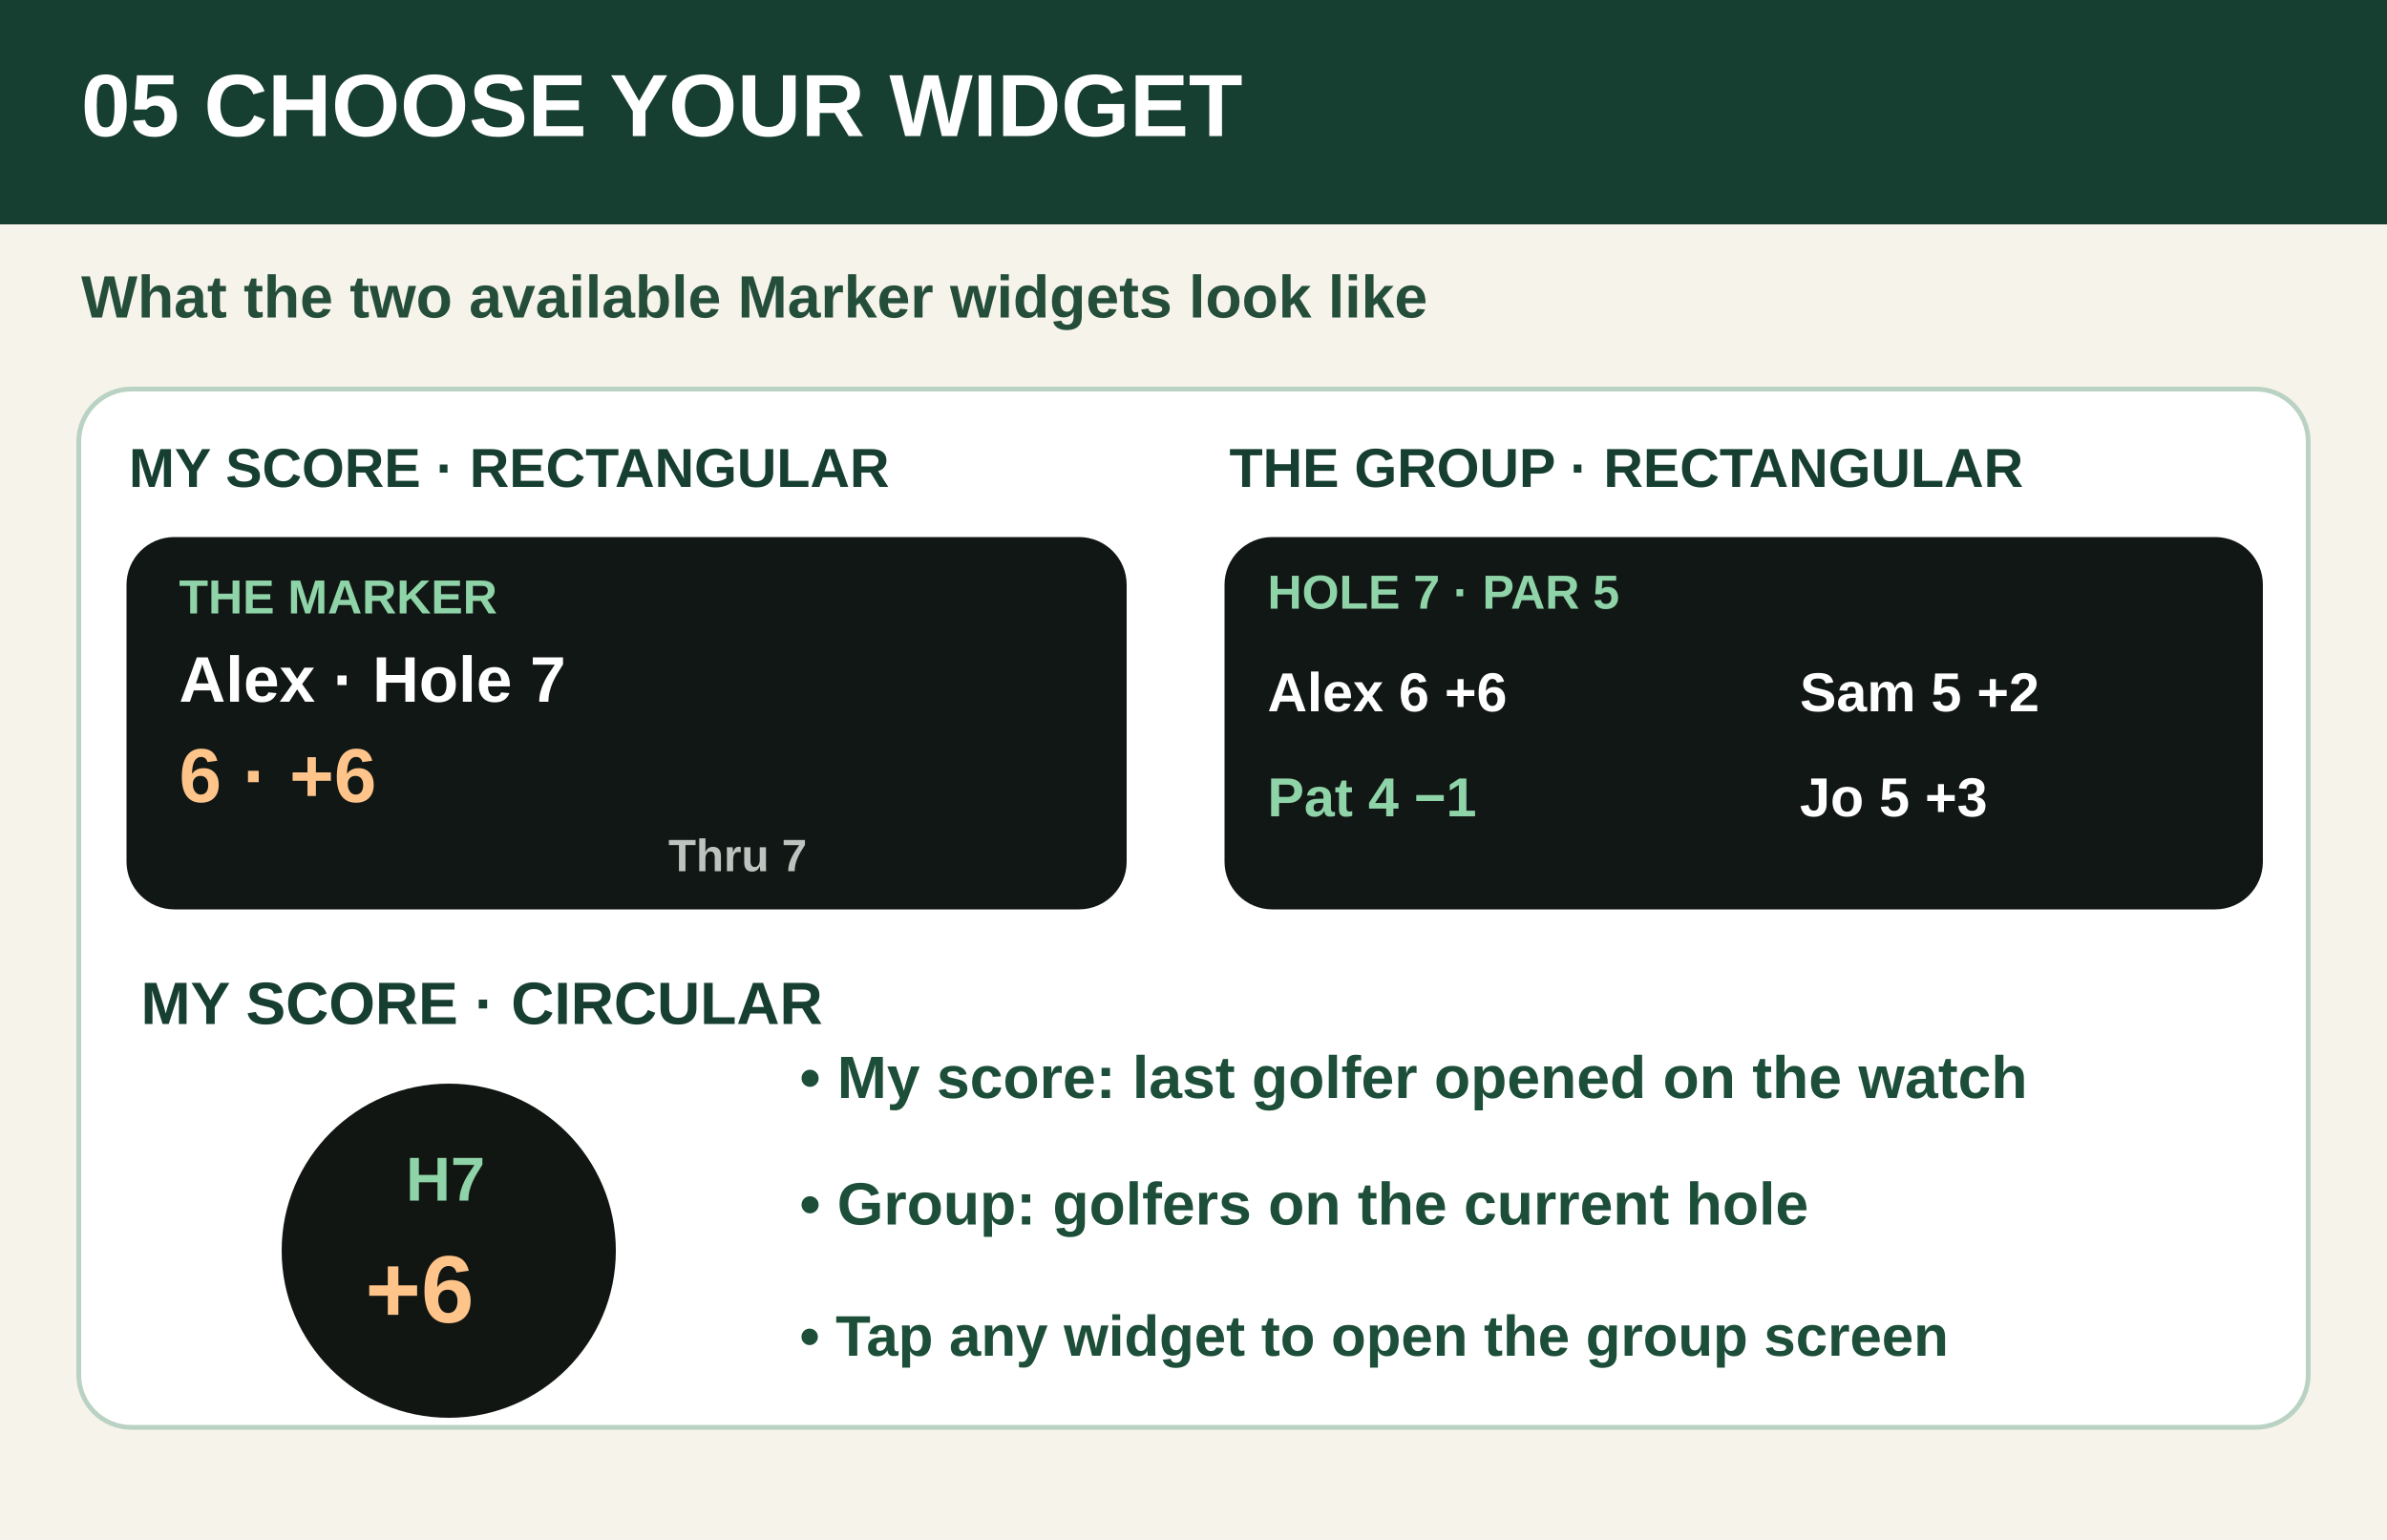
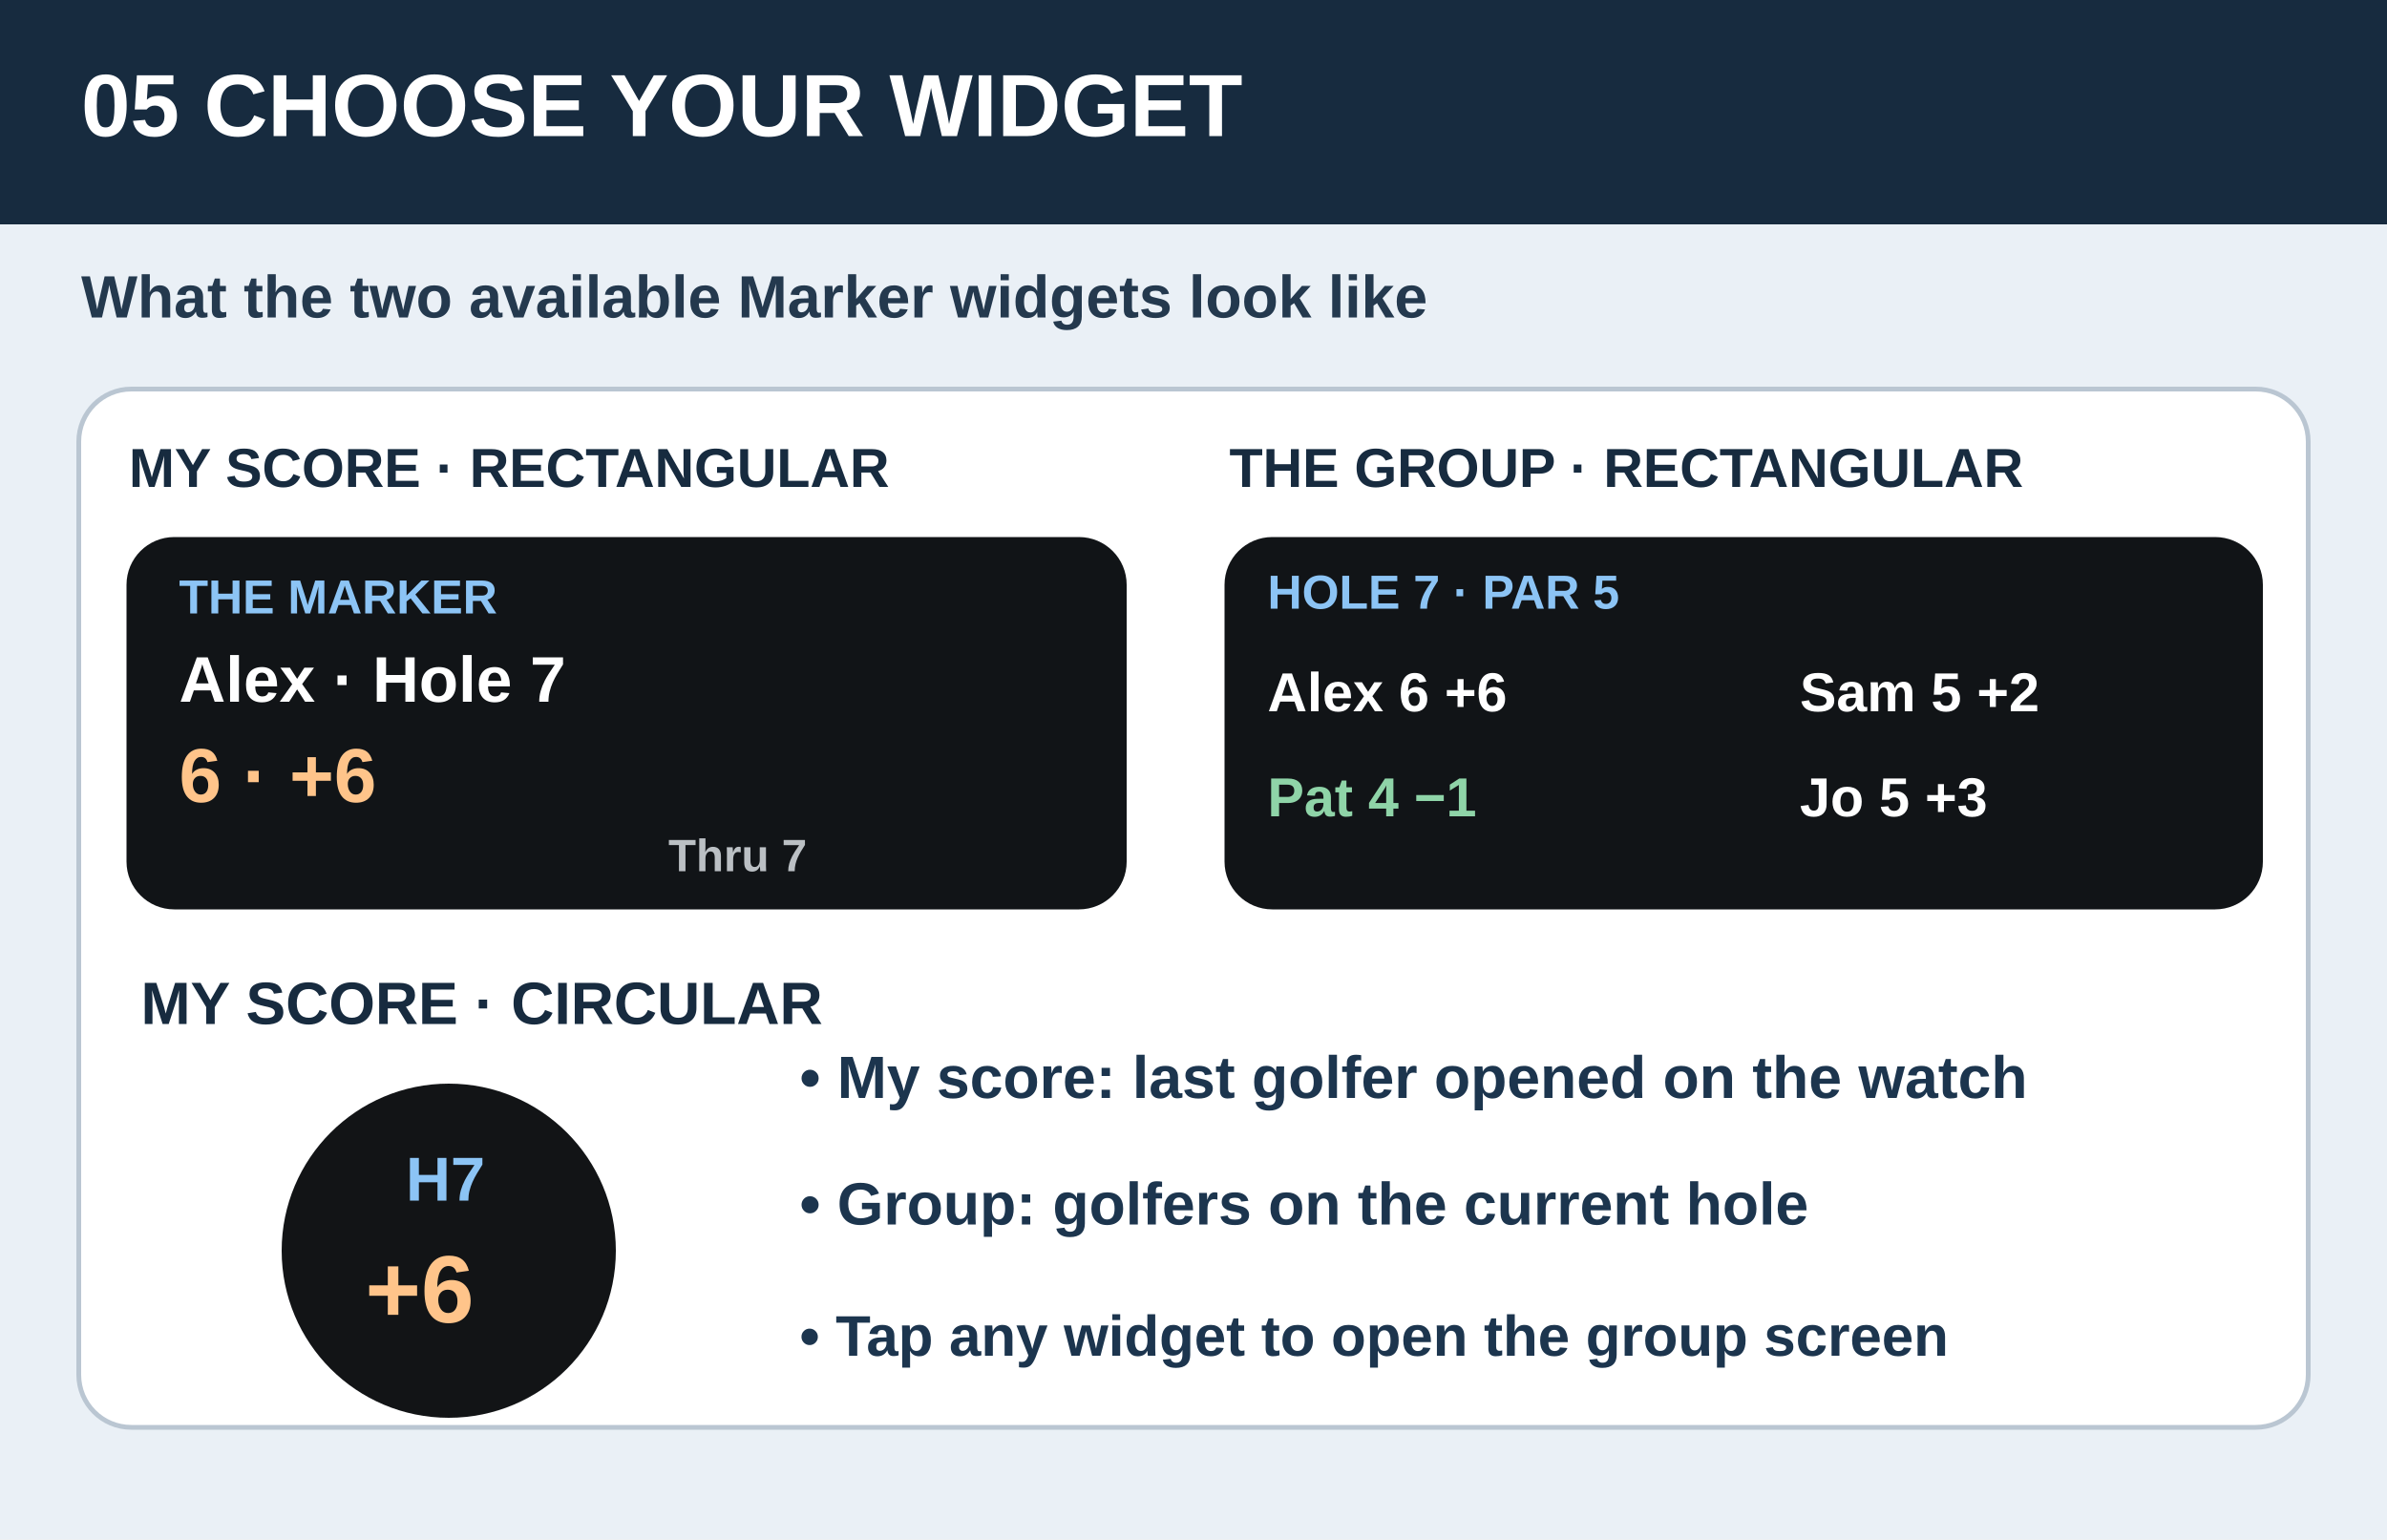
<svg xmlns="http://www.w3.org/2000/svg" width="1000" height="645" viewBox="0 0 1000 645" role="img" aria-label="The Marker's three Apple Watch WidgetKit complication layouts">
-   <rect x="0" y="0" width="1000" height="645" rx="0" fill="#f6f3ea" stroke="none" stroke-width="1" />
-   <rect x="0" y="0" width="1000" height="94" rx="0" fill="#173f31" stroke="none" stroke-width="1" />
+   <rect x="0" y="0" width="1000" height="645" rx="0" fill="#eaf0f6" stroke="none" stroke-width="1" />
+   <rect x="0" y="0" width="1000" height="94" rx="0" fill="#172b3f" stroke="none" stroke-width="1" />
  <text x="34" y="57" fill="#ffffff" font-size="37" font-weight="800" font-family="Arial,Helvetica,sans-serif">05  CHOOSE YOUR WIDGET</text>
-   <text x="34" y="133" fill="#244e3a" font-size="25" font-weight="700" font-family="Arial,Helvetica,sans-serif">What the two available Marker widgets look like</text>
-   <rect x="33" y="163" width="934" height="435" rx="22" fill="#fff" stroke="#bad2c3" stroke-width="2" />
-   <text x="54" y="204" fill="#173f31" font-size="23" font-weight="800" font-family="Arial,Helvetica,sans-serif">MY SCORE · RECTANGULAR</text>
-   <rect x="53" y="225" width="419" height="156" rx="20" fill="#111714" stroke="none" stroke-width="1" />
-   <text x="75" y="257" fill="#8fd4a8" font-size="20" font-weight="800" font-family="Arial,Helvetica,sans-serif">THE MARKER</text>
+   <text x="34" y="133" fill="#24394e" font-size="25" font-weight="700" font-family="Arial,Helvetica,sans-serif">What the two available Marker widgets look like</text>
+   <rect x="33" y="163" width="934" height="435" rx="22" fill="#fff" stroke="#bac6d2" stroke-width="2" />
+   <text x="54" y="204" fill="#172b3f" font-size="23" font-weight="800" font-family="Arial,Helvetica,sans-serif">MY SCORE · RECTANGULAR</text>
+   <rect x="53" y="225" width="419" height="156" rx="20" fill="#111417" stroke="none" stroke-width="1" />
+   <text x="75" y="257" fill="#8cc4f5" font-size="20" font-weight="800" font-family="Arial,Helvetica,sans-serif">THE MARKER</text>
  <text x="75" y="294" fill="#fff" font-size="27" font-weight="800" font-family="Arial,Helvetica,sans-serif">Alex · Hole 7</text>
  <text x="75" y="336" fill="#ffc48a" font-size="32" font-weight="800" font-family="Arial,Helvetica,sans-serif">6 · +6</text>
-   <text x="280" y="365" fill="#bbc4be" font-size="19" font-weight="600" font-family="Arial,Helvetica,sans-serif">Thru 7</text>
-   <text x="515" y="204" fill="#173f31" font-size="23" font-weight="800" font-family="Arial,Helvetica,sans-serif">THE GROUP · RECTANGULAR</text>
-   <rect x="513" y="225" width="435" height="156" rx="20" fill="#111714" stroke="none" stroke-width="1" />
-   <text x="531" y="255" fill="#8fd4a8" font-size="20" font-weight="800" font-family="Arial,Helvetica,sans-serif">HOLE 7 · PAR 5</text>
+   <text x="280" y="365" fill="#bbc0c4" font-size="19" font-weight="600" font-family="Arial,Helvetica,sans-serif">Thru 7</text>
+   <text x="515" y="204" fill="#172b3f" font-size="23" font-weight="800" font-family="Arial,Helvetica,sans-serif">THE GROUP · RECTANGULAR</text>
+   <rect x="513" y="225" width="435" height="156" rx="20" fill="#111417" stroke="none" stroke-width="1" />
+   <text x="531" y="255" fill="#8cc4f5" font-size="20" font-weight="800" font-family="Arial,Helvetica,sans-serif">HOLE 7 · PAR 5</text>
  <text x="531" y="298" fill="#fff" font-size="23" font-weight="600" font-family="Arial,Helvetica,sans-serif">Alex  6  +6</text>
  <text x="754" y="298" fill="#fff" font-size="23" font-weight="600" font-family="Arial,Helvetica,sans-serif">Sam  5  +2</text>
  <text x="531" y="342" fill="#8fd4a8" font-size="23" font-weight="600" font-family="Arial,Helvetica,sans-serif">Pat  4  −1</text>
  <text x="754" y="342" fill="#fff" font-size="23" font-weight="600" font-family="Arial,Helvetica,sans-serif">Jo  5  +3</text>
-   <text x="59" y="429" fill="#173f31" font-size="25" font-weight="800" font-family="Arial,Helvetica,sans-serif">MY SCORE · CIRCULAR</text>
-   <circle cx="188" cy="524" r="70" fill="#121612" />
-   <text x="170" y="503" fill="#8fd4a8" font-size="26" font-weight="800" font-family="Arial,Helvetica,sans-serif">H7</text>
+   <text x="59" y="429" fill="#172b3f" font-size="25" font-weight="800" font-family="Arial,Helvetica,sans-serif">MY SCORE · CIRCULAR</text>
+   <circle cx="188" cy="524" r="70" fill="#121416" />
+   <text x="170" y="503" fill="#8cc4f5" font-size="26" font-weight="800" font-family="Arial,Helvetica,sans-serif">H7</text>
  <text x="153" y="554" fill="#ffc48a" font-size="40" font-weight="800" font-family="Arial,Helvetica,sans-serif">+6</text>
-   <text x="335" y="460" fill="#1c4e39" font-size="25" font-weight="600" font-family="Arial,Helvetica,sans-serif">• My score: last golfer opened on the watch</text>
-   <text x="335" y="513" fill="#1c4e39" font-size="25" font-weight="600" font-family="Arial,Helvetica,sans-serif">• Group: golfers on the current hole</text>
-   <text x="335" y="568" fill="#1c4e39" font-size="24" font-weight="600" font-family="Arial,Helvetica,sans-serif">• Tap any widget to open the group screen</text>
+   <text x="335" y="460" fill="#1c354e" font-size="25" font-weight="600" font-family="Arial,Helvetica,sans-serif">• My score: last golfer opened on the watch</text>
+   <text x="335" y="513" fill="#1c354e" font-size="25" font-weight="600" font-family="Arial,Helvetica,sans-serif">• Group: golfers on the current hole</text>
+   <text x="335" y="568" fill="#1c354e" font-size="24" font-weight="600" font-family="Arial,Helvetica,sans-serif">• Tap any widget to open the group screen</text>
</svg>
